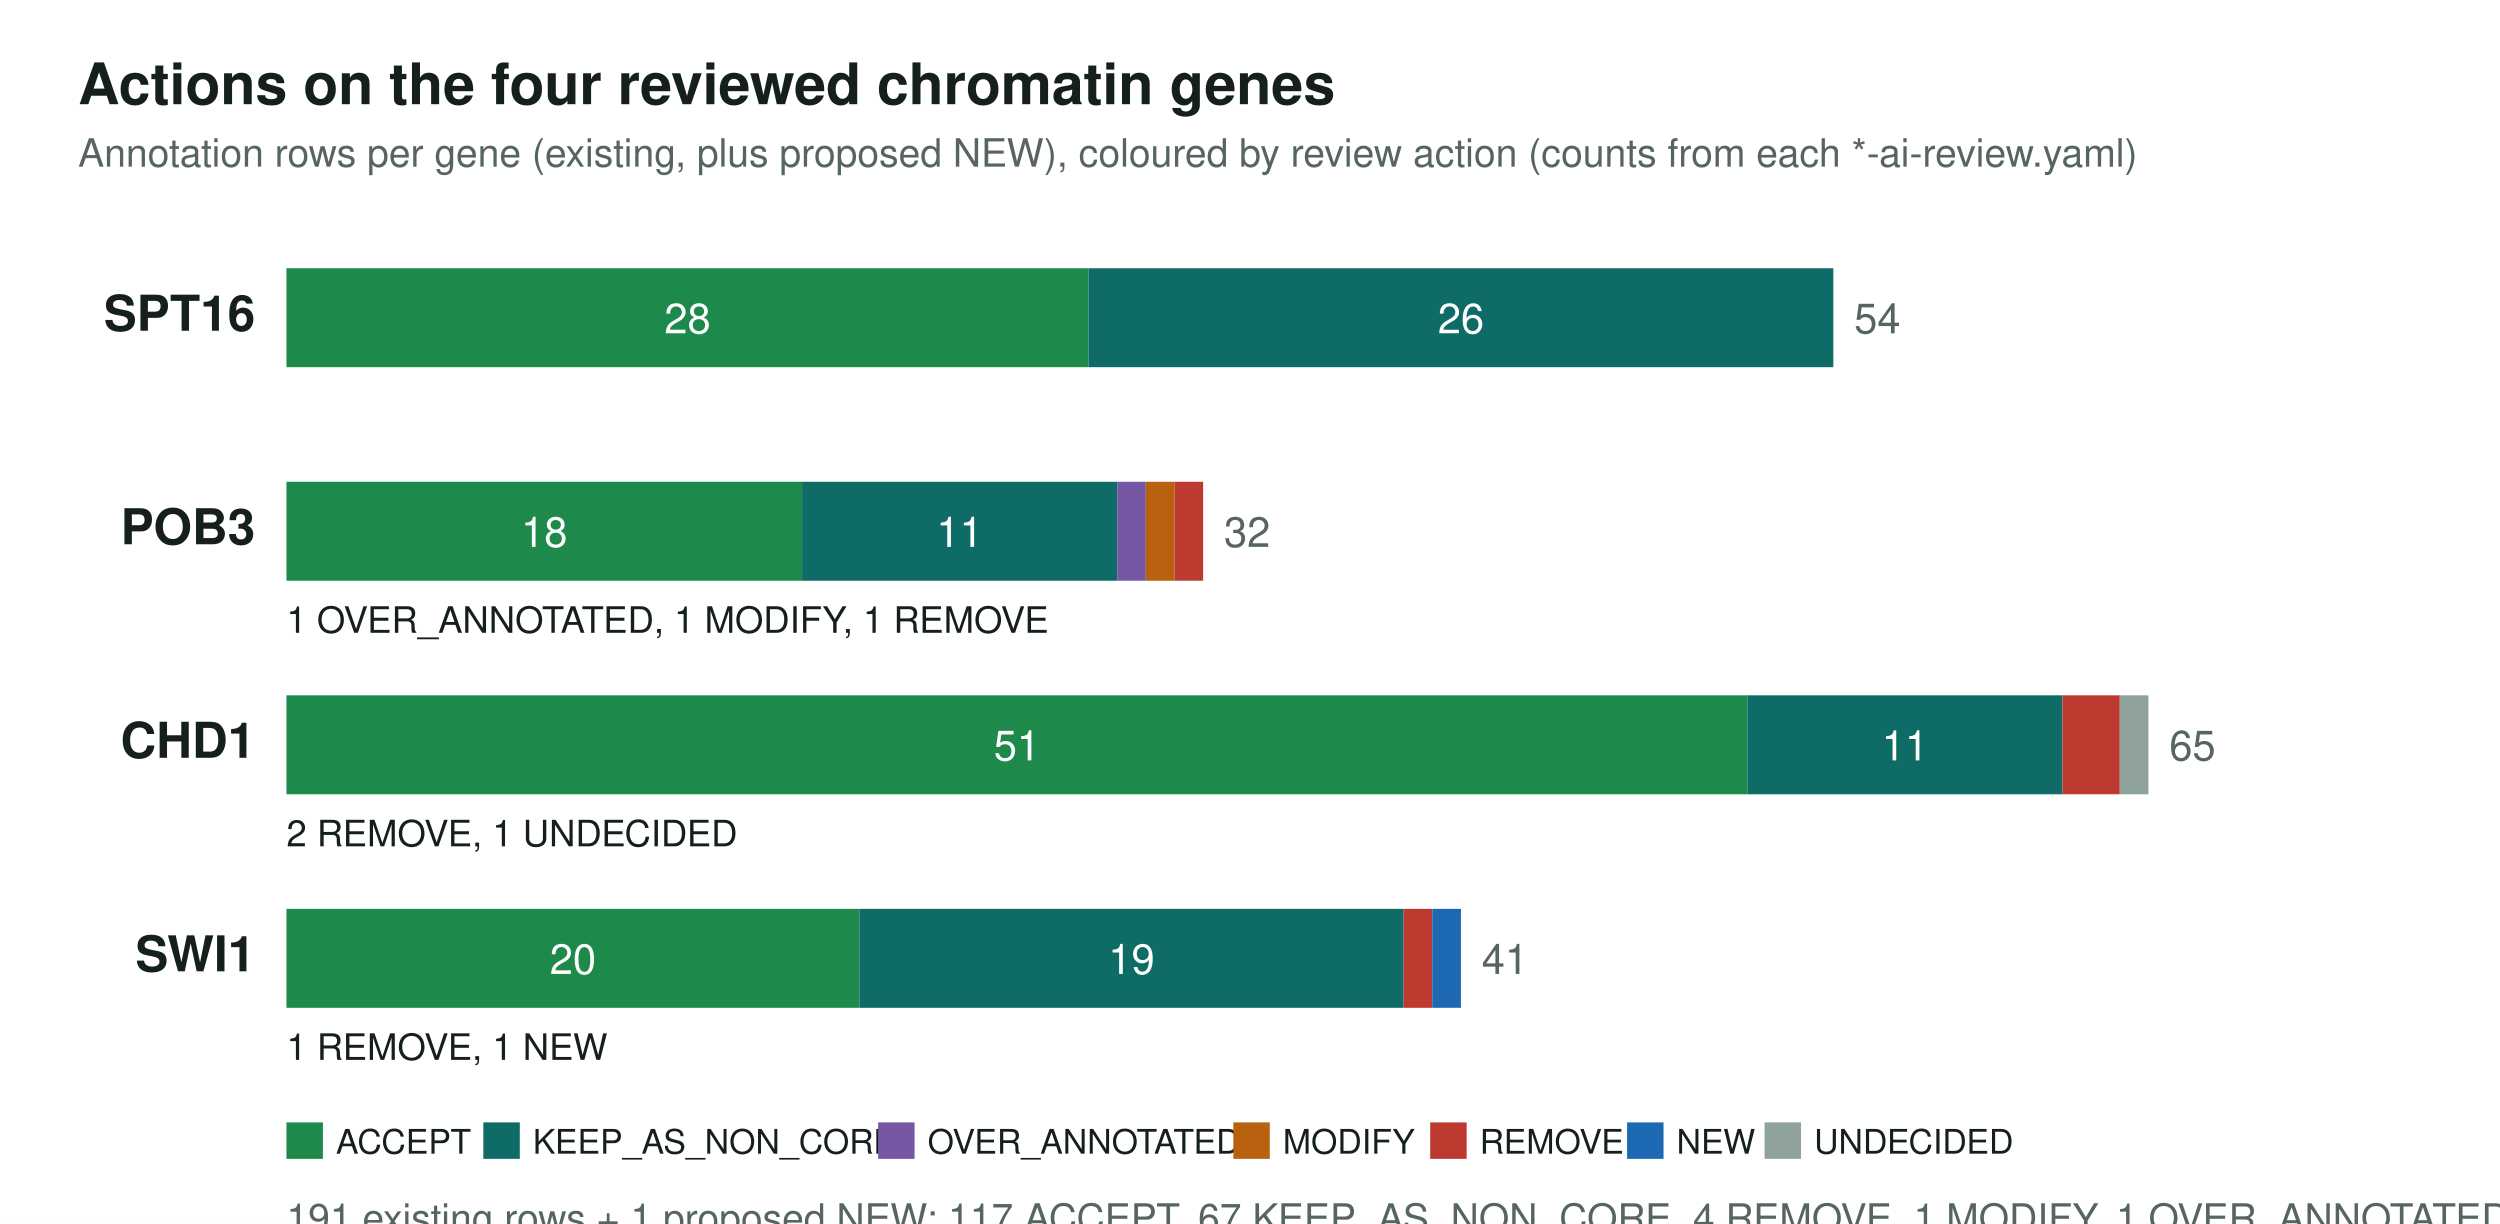
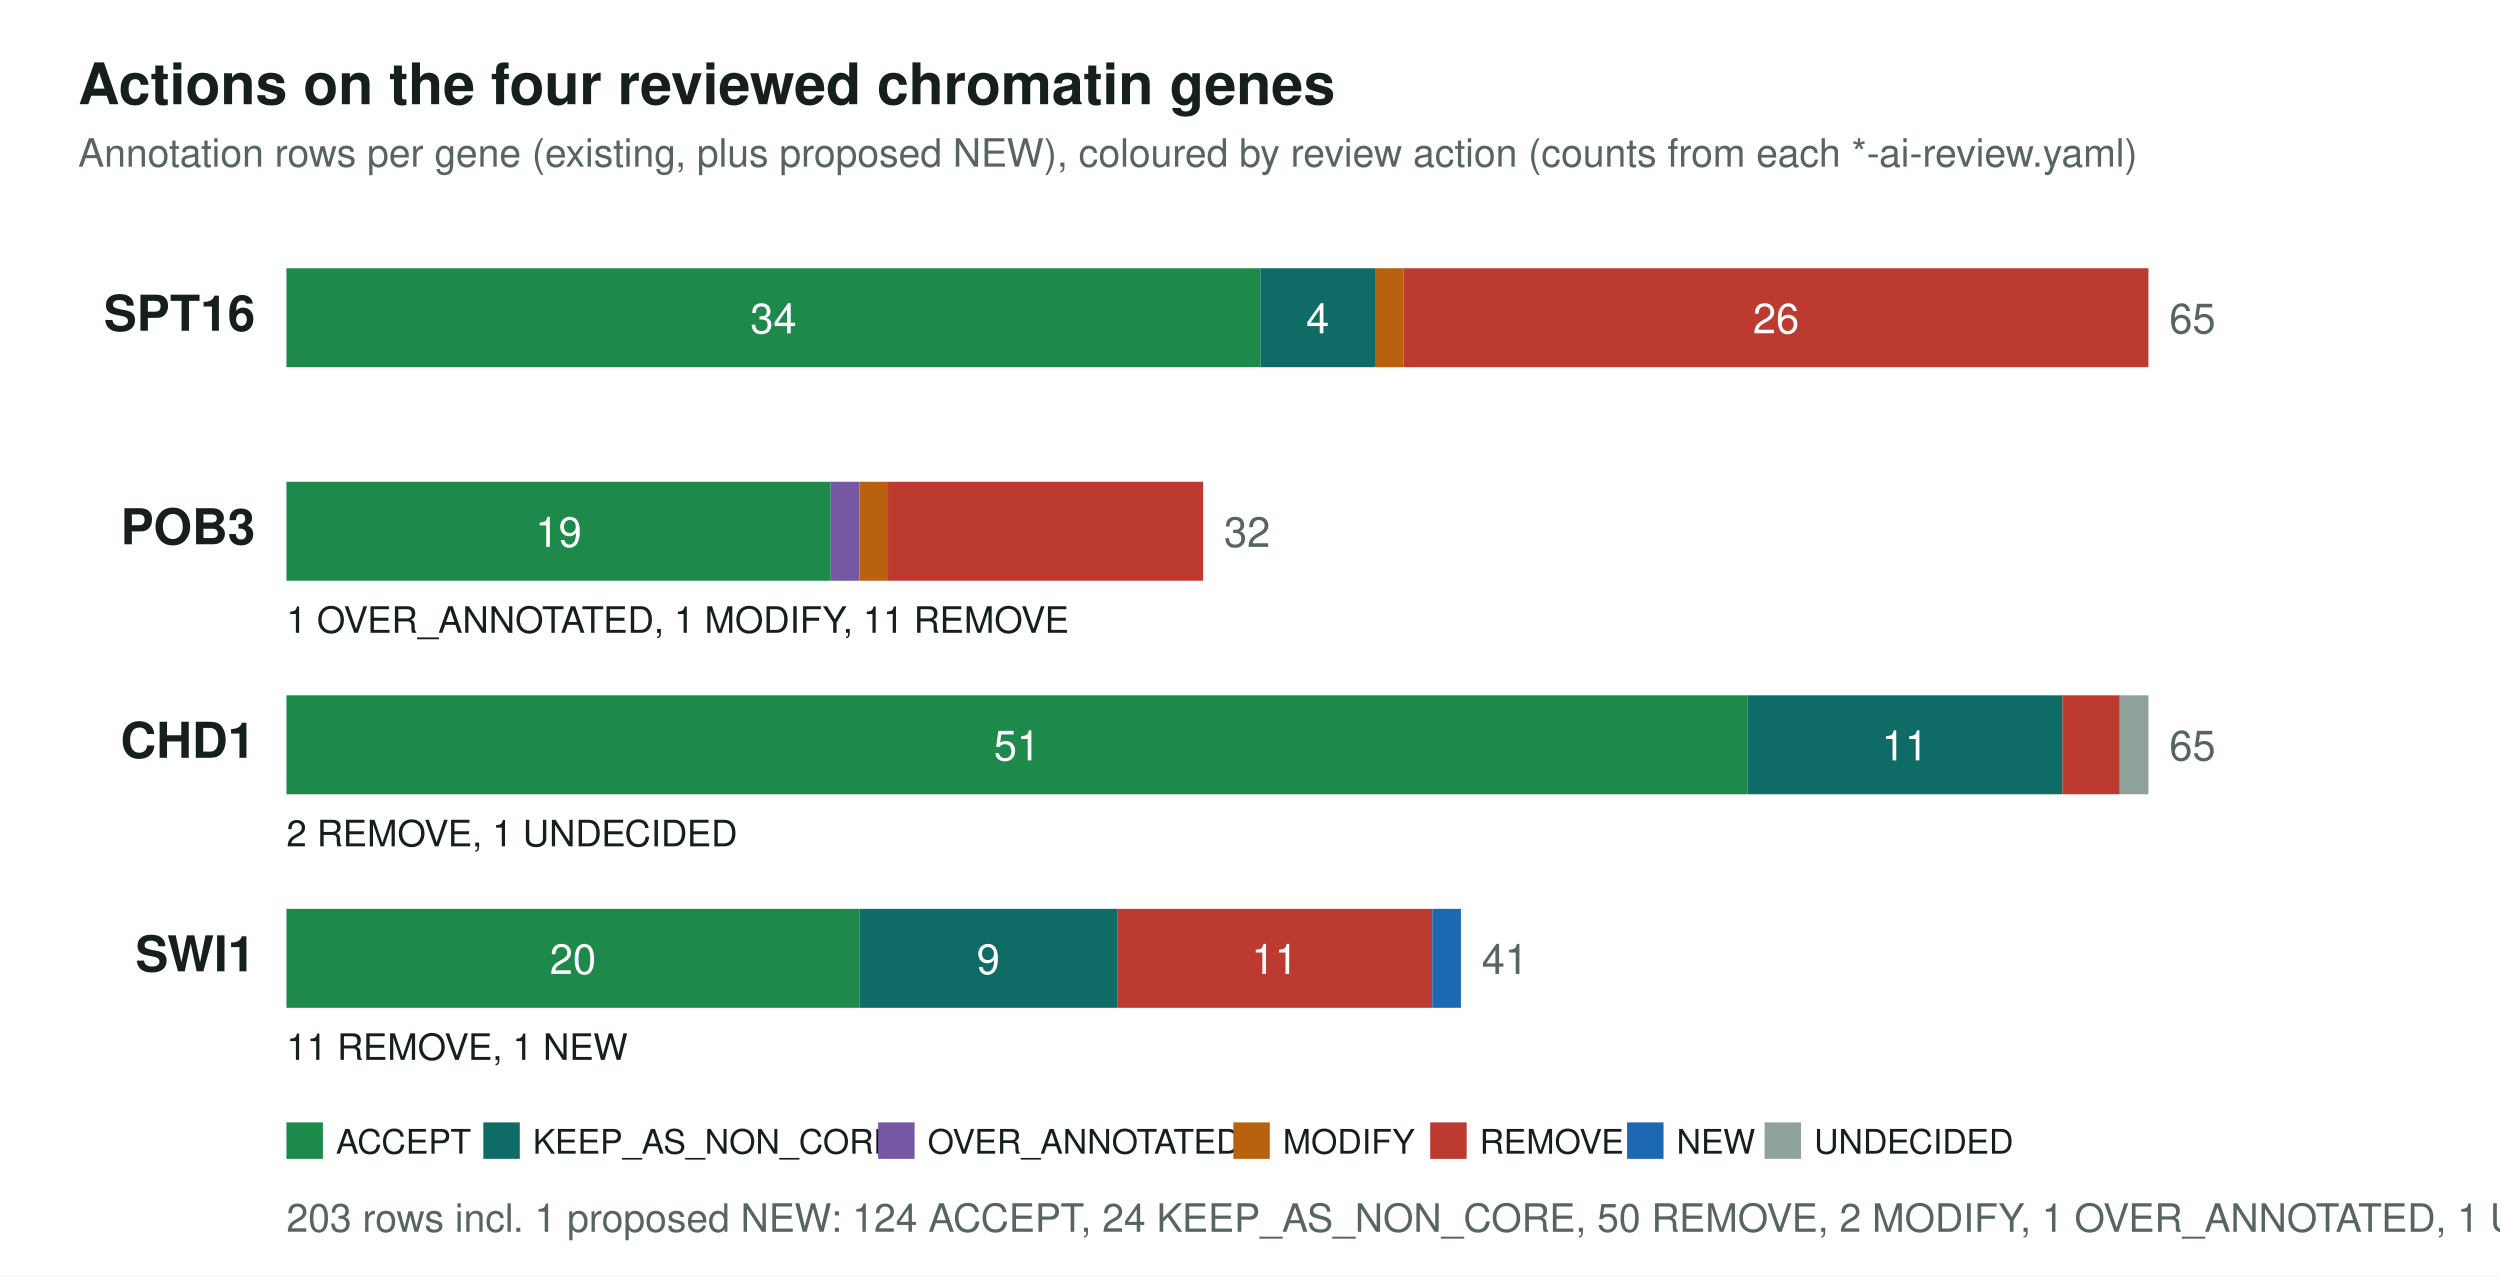
- <svg xmlns="http://www.w3.org/2000/svg" viewBox="0 0 960 470" width="960" height="470" font-family="Helvetica, Arial, sans-serif">
-   <rect width="960" height="470" fill="#ffffff" />
+ <svg xmlns="http://www.w3.org/2000/svg" viewBox="0 0 960 490" width="960" height="490" font-family="Helvetica, Arial, sans-serif">
+   <rect width="960" height="490" fill="#ffffff" />
  <text x="30" y="40" font-size="22" font-weight="bold" fill="#15201e">Actions on the four reviewed chromatin genes</text>
  <text x="30" y="64" font-size="15" fill="#56655f">Annotation rows per gene (existing, plus proposed NEW), coloured by review action (counts from each *-ai-review.yaml)</text>
  <text x="98" y="127" font-size="19" font-weight="bold" text-anchor="end" fill="#15201e">SPT16</text>
-   <rect x="110.0" y="103" width="308.0" height="38" fill="#1d8a4b" />
-   <text x="264.0" y="128" font-size="16" text-anchor="middle" fill="#ffffff">28</text>
-   <rect x="418.0" y="103" width="286.0" height="38" fill="#0e6b66" />
-   <text x="561.0" y="128" font-size="16" text-anchor="middle" fill="#ffffff">26</text>
-   <text x="712.0" y="128" font-size="16" fill="#56655f">54</text>
+   <rect x="110.0" y="103" width="374.0" height="38" fill="#1d8a4b" />
+   <text x="297.0" y="128" font-size="16" text-anchor="middle" fill="#ffffff">34</text>
+   <rect x="484.0" y="103" width="44.0" height="38" fill="#0e6b66" />
+   <text x="506.0" y="128" font-size="16" text-anchor="middle" fill="#ffffff">4</text>
+   <rect x="528.0" y="103" width="11.0" height="38" fill="#b8620f" />
+   <rect x="539.0" y="103" width="286.0" height="38" fill="#bd3a30" />
+   <text x="682.0" y="128" font-size="16" text-anchor="middle" fill="#ffffff">26</text>
+   <text x="833.0" y="128" font-size="16" fill="#56655f">65</text>
  <text x="98" y="209" font-size="19" font-weight="bold" text-anchor="end" fill="#15201e">POB3</text>
-   <rect x="110.0" y="185" width="198.0" height="38" fill="#1d8a4b" />
-   <text x="209.0" y="210" font-size="16" text-anchor="middle" fill="#ffffff">18</text>
-   <rect x="308.0" y="185" width="121.0" height="38" fill="#0e6b66" />
-   <text x="368.5" y="210" font-size="16" text-anchor="middle" fill="#ffffff">11</text>
-   <rect x="429.0" y="185" width="11.0" height="38" fill="#7657a3" />
-   <rect x="440.0" y="185" width="11.0" height="38" fill="#b8620f" />
-   <rect x="451.0" y="185" width="11.0" height="38" fill="#bd3a30" />
+   <rect x="110.0" y="185" width="209.0" height="38" fill="#1d8a4b" />
+   <text x="214.5" y="210" font-size="16" text-anchor="middle" fill="#ffffff">19</text>
+   <rect x="319.0" y="185" width="11.0" height="38" fill="#7657a3" />
+   <rect x="330.0" y="185" width="11.0" height="38" fill="#b8620f" />
+   <rect x="341.0" y="185" width="121.0" height="38" fill="#bd3a30" />
  <text x="470.0" y="210" font-size="16" fill="#56655f">32</text>
-   <text x="110" y="243" font-size="14" fill="#15201e">1 OVER_ANNOTATED, 1 MODIFY, 1 REMOVE</text>
+   <text x="110" y="243" font-size="14" fill="#15201e">1 OVER_ANNOTATED, 1 MODIFY, 11 REMOVE</text>
  <text x="98" y="291" font-size="19" font-weight="bold" text-anchor="end" fill="#15201e">CHD1</text>
  <rect x="110.0" y="267" width="561.0" height="38" fill="#1d8a4b" />
  <text x="390.5" y="292" font-size="16" text-anchor="middle" fill="#ffffff">51</text>
  <rect x="671.0" y="267" width="121.0" height="38" fill="#0e6b66" />
  <text x="731.5" y="292" font-size="16" text-anchor="middle" fill="#ffffff">11</text>
  <rect x="792.0" y="267" width="22.0" height="38" fill="#bd3a30" />
  <rect x="814.0" y="267" width="11.0" height="38" fill="#8fa39c" />
  <text x="833.0" y="292" font-size="16" fill="#56655f">65</text>
  <text x="110" y="325" font-size="14" fill="#15201e">2 REMOVE, 1 UNDECIDED</text>
  <text x="98" y="373" font-size="19" font-weight="bold" text-anchor="end" fill="#15201e">SWI1</text>
  <rect x="110.0" y="349" width="220.0" height="38" fill="#1d8a4b" />
  <text x="220.0" y="374" font-size="16" text-anchor="middle" fill="#ffffff">20</text>
-   <rect x="330.0" y="349" width="209.0" height="38" fill="#0e6b66" />
-   <text x="434.5" y="374" font-size="16" text-anchor="middle" fill="#ffffff">19</text>
-   <rect x="539.0" y="349" width="11.0" height="38" fill="#bd3a30" />
+   <rect x="330.0" y="349" width="99.0" height="38" fill="#0e6b66" />
+   <text x="379.5" y="374" font-size="16" text-anchor="middle" fill="#ffffff">9</text>
+   <rect x="429.0" y="349" width="121.0" height="38" fill="#bd3a30" />
+   <text x="489.5" y="374" font-size="16" text-anchor="middle" fill="#ffffff">11</text>
  <rect x="550.0" y="349" width="11.0" height="38" fill="#1d68b3" />
  <text x="569.0" y="374" font-size="16" fill="#56655f">41</text>
-   <text x="110" y="407" font-size="14" fill="#15201e">1 REMOVE, 1 NEW</text>
+   <text x="110" y="407" font-size="14" fill="#15201e">11 REMOVE, 1 NEW</text>
  <rect x="110" y="431" width="14" height="14" fill="#1d8a4b" />
  <text x="129" y="443" font-size="13" fill="#15201e">ACCEPT</text>
  <rect x="185.6" y="431" width="14" height="14" fill="#0e6b66" />
  <text x="204.6" y="443" font-size="13" fill="#15201e">KEEP_AS_NON_CORE</text>
  <rect x="337.2" y="431" width="14" height="14" fill="#7657a3" />
  <text x="356.2" y="443" font-size="13" fill="#15201e">OVER_ANNOTATED</text>
  <rect x="473.6" y="431" width="14" height="14" fill="#b8620f" />
  <text x="492.6" y="443" font-size="13" fill="#15201e">MODIFY</text>
  <rect x="549.2" y="431" width="14" height="14" fill="#bd3a30" />
  <text x="568.2" y="443" font-size="13" fill="#15201e">REMOVE</text>
  <rect x="624.8" y="431" width="14" height="14" fill="#1d68b3" />
  <text x="643.8" y="443" font-size="13" fill="#15201e">NEW</text>
  <rect x="677.6" y="431" width="14" height="14" fill="#8fa39c" />
  <text x="696.6" y="443" font-size="13" fill="#15201e">UNDECIDED</text>
-   <text x="110" y="473" font-size="15" fill="#56655f">191 existing rows + 1 proposed NEW: 117 ACCEPT, 67 KEEP_AS_NON_CORE, 4 REMOVE, 1 MODIFY, 1 OVER_ANNOTATED, 1 NEW, 1 UNDECIDED</text>
+   <text x="110" y="473" font-size="15" fill="#56655f">203 rows incl. 1 proposed NEW: 124 ACCEPT, 24 KEEP_AS_NON_CORE, 50 REMOVE, 2 MODIFY, 1 OVER_ANNOTATED, 1 UNDECIDED, 1 NEW</text>
</svg>
